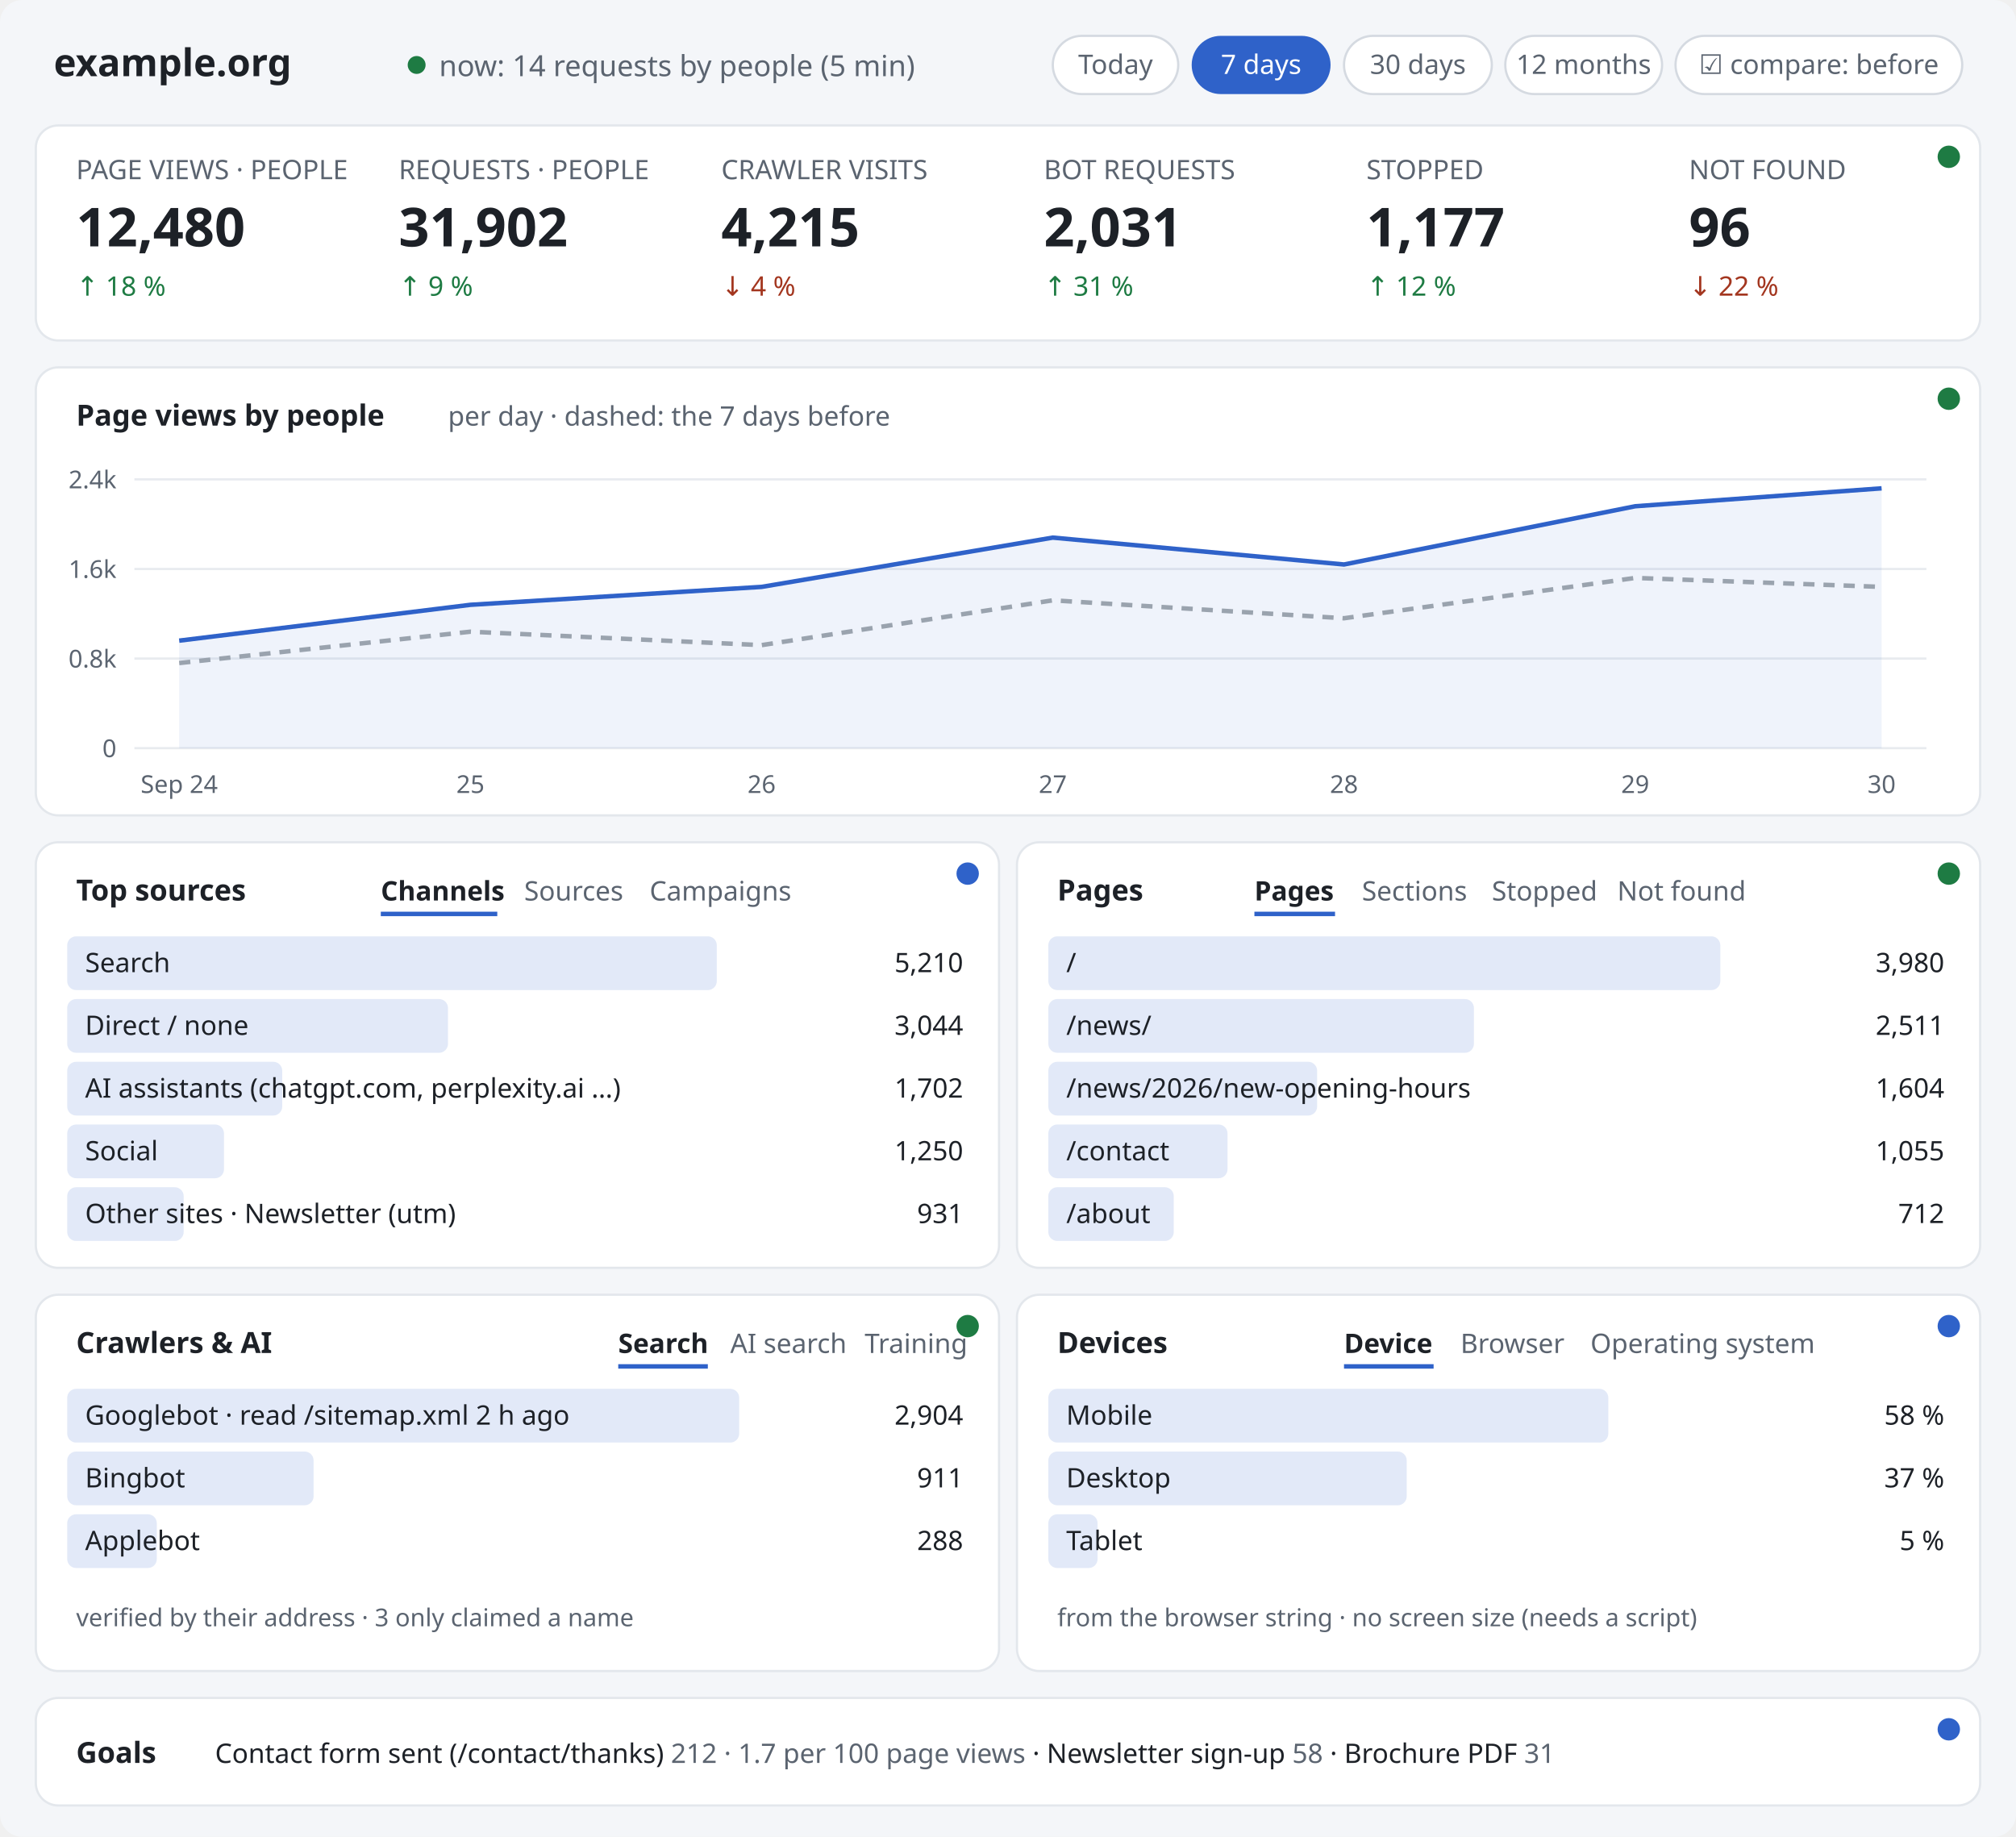
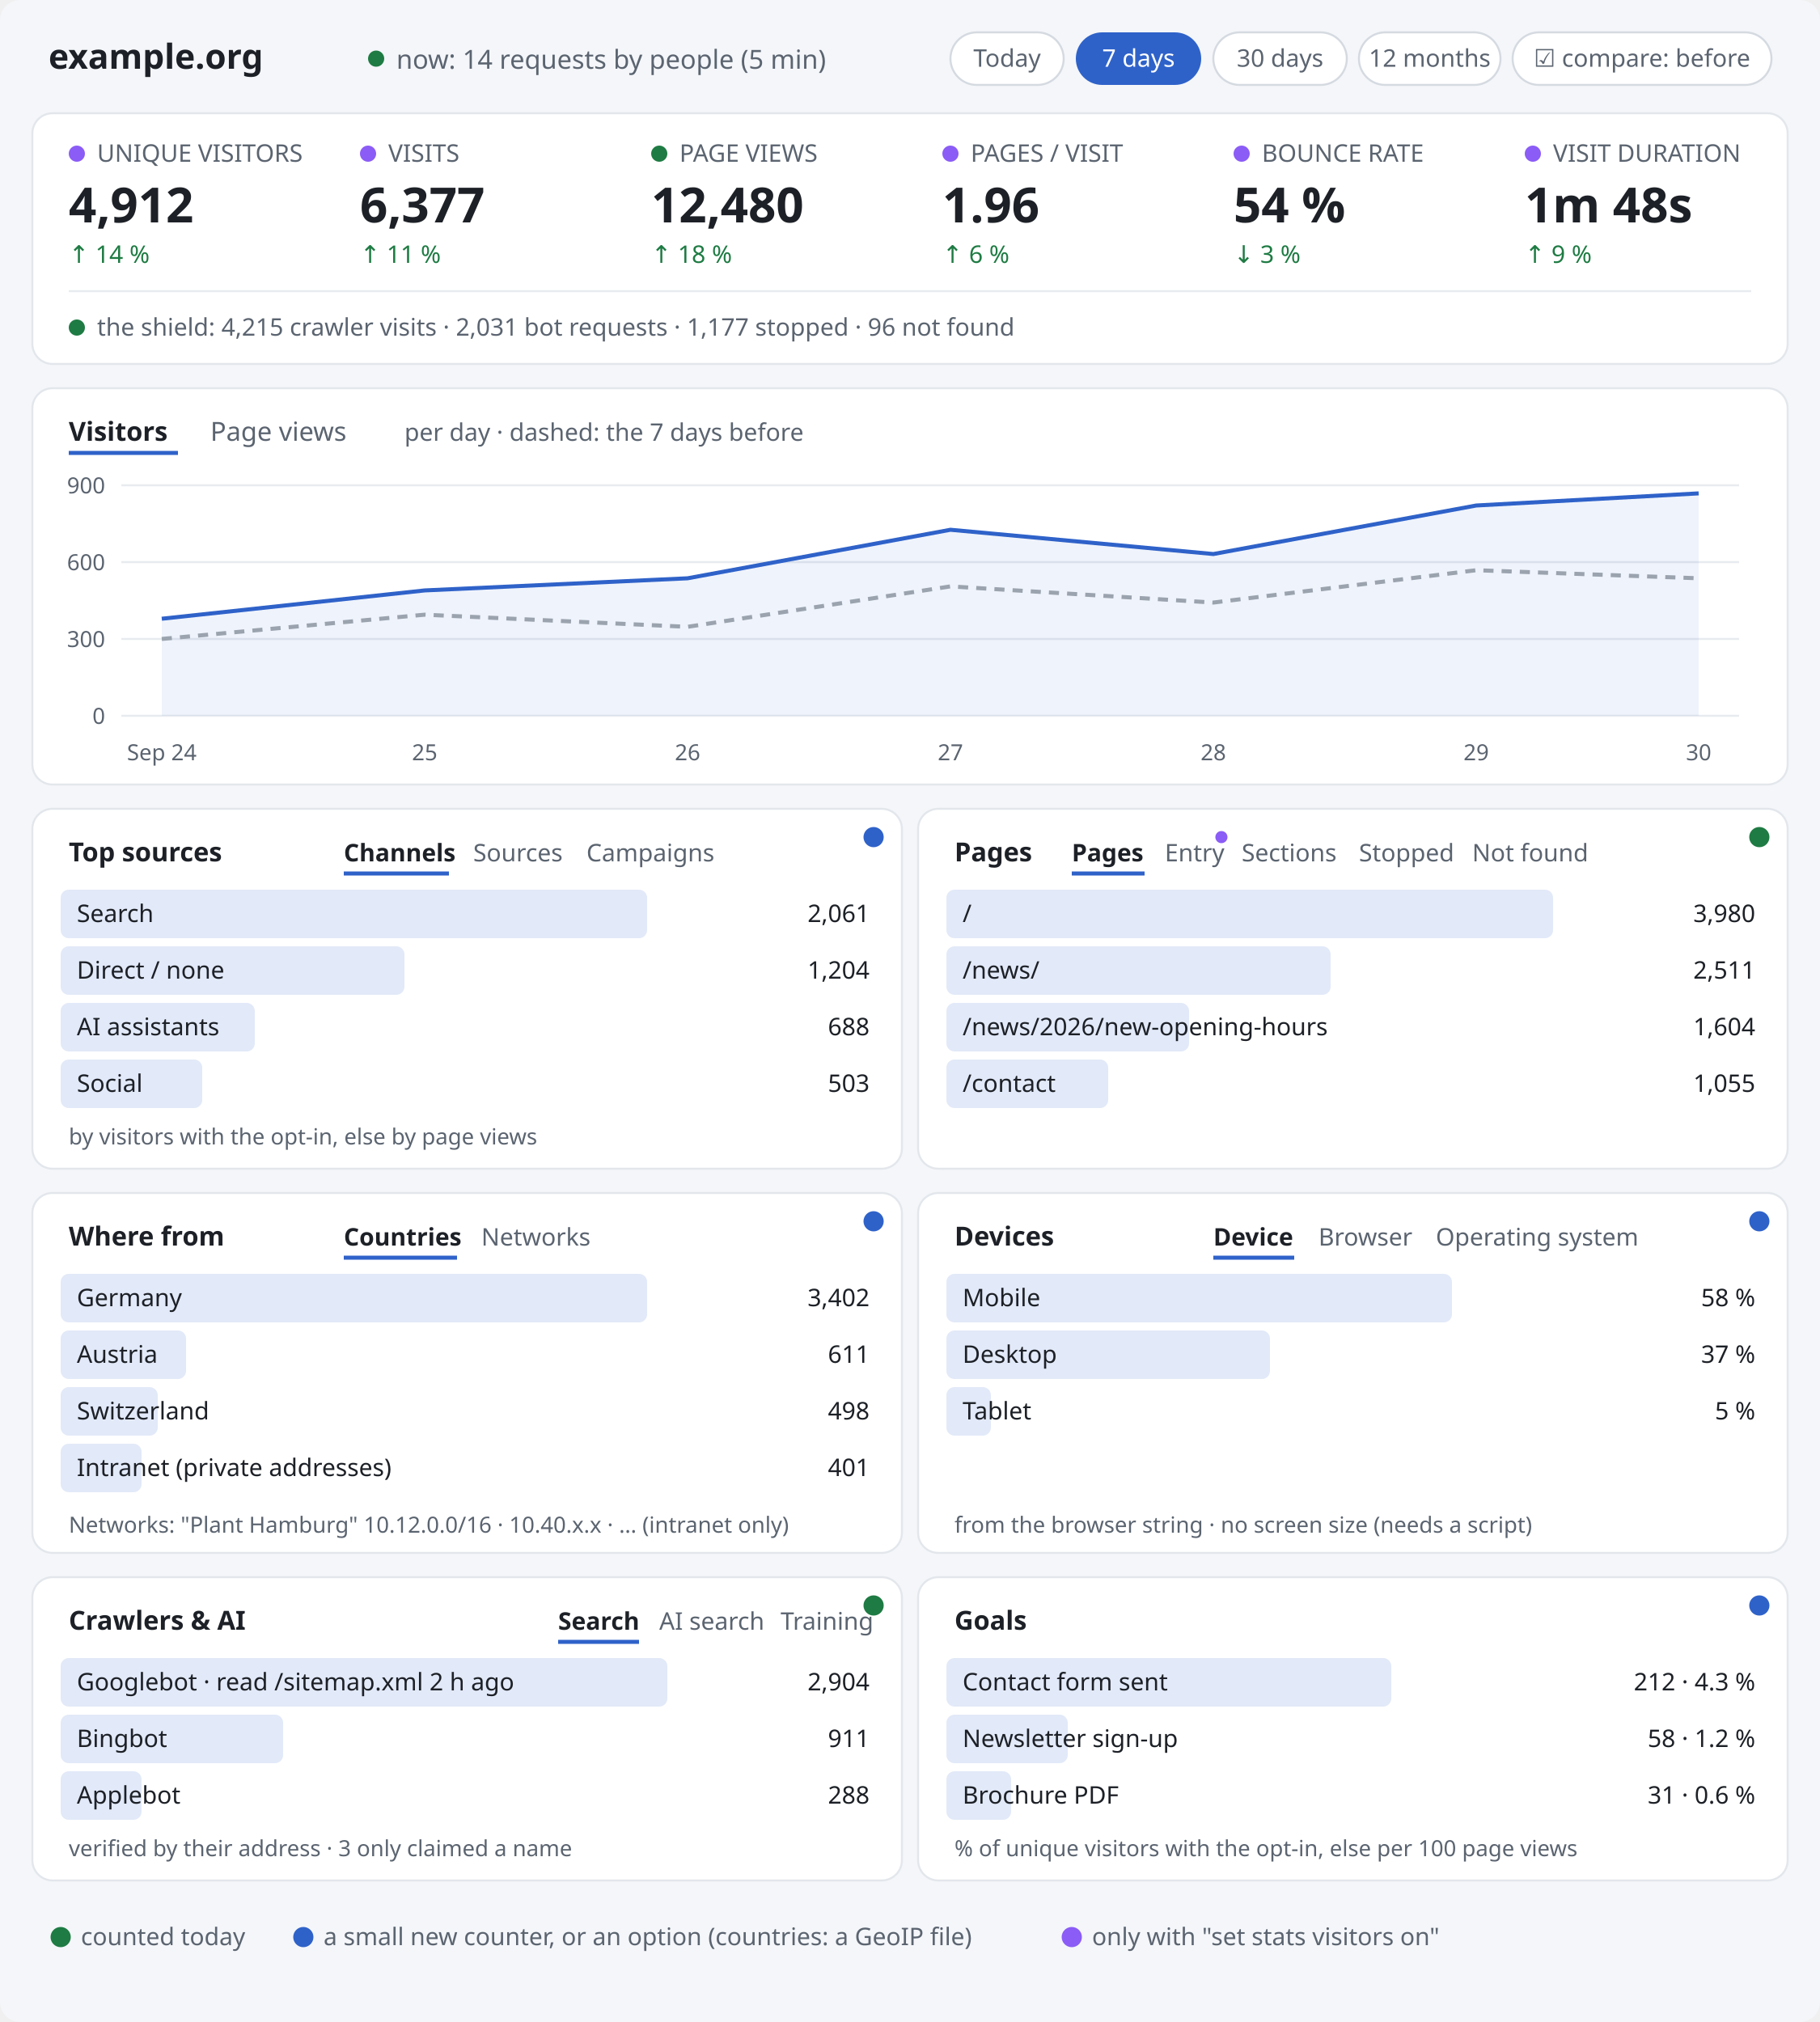
- <svg xmlns="http://www.w3.org/2000/svg" class="rsd" role="img" viewBox="0 0 900 820" width="100%">
-   <style>.rsd{font:13px/1.25 system-ui,sans-serif}.rsd .t{fill:#1d2127}.rsd .m{fill:#5b6470}.rsd .page{fill:#f4f6f9}.rsd .card{fill:#fff;stroke:#e3e7ec}.rsd .pill{fill:#fff;stroke:#d5dae1}.rsd .on{fill:#2f62c9}.rsd .onT{fill:#fff}.rsd .grid{stroke:#e8ebef}.rsd .line{stroke:#2f62c9;stroke-width:2;fill:none}.rsd .prev{stroke:#9aa3ae;stroke-width:2;stroke-dasharray:5 4;fill:none}.rsd .area{fill:#2f62c9;opacity:.08}.rsd .bar{fill:#2f62c9;opacity:.14}.rsd .have{fill:#1e7b43}.rsd .add{fill:#2f62c9}.rsd .no{fill:#8a929c}.rsd .up{fill:#1e7b43}.rsd .down{fill:#a3361f}.rsd .tab{fill:#1d2127;font-weight:600}.rsd .tabm{fill:#5b6470}.rsd .ul{stroke:#2f62c9;stroke-width:2}.rsd .dot{fill:#1e7b43}@media (prefers-color-scheme:dark){.rsd .t,.rsd .tab{fill:#e7e9ec}.rsd .m,.rsd .tabm{fill:#a0a8b3}.rsd .page{fill:#121519}.rsd .card{fill:#1b1f24;stroke:#2d333b}.rsd .pill{fill:#1b1f24;stroke:#3a414b}.rsd .grid{stroke:#2d333b}.rsd .line{stroke:#7aa2ff}.rsd .area,.rsd .bar,.rsd .on,.rsd .add{fill:#7aa2ff}.rsd .ul{stroke:#7aa2ff}.rsd .have,.rsd .up,.rsd .dot{fill:#4cc38a}.rsd .down{fill:#ff7a66}}</style>
-   <rect class="page" x="0" y="0" width="900" height="820" rx="10" />
+ <svg xmlns="http://www.w3.org/2000/svg" class="rsd" role="img" viewBox="0 0 900 1000" width="100%">
+   <style>.rsd{font:13px/1.25 system-ui,sans-serif}.rsd .t{fill:#1d2127}.rsd .m{fill:#5b6470}.rsd .page{fill:#f4f6f9}.rsd .card{fill:#fff;stroke:#e3e7ec}.rsd .pill{fill:#fff;stroke:#d5dae1}.rsd .on{fill:#2f62c9}.rsd .onT{fill:#fff}.rsd .grid{stroke:#e8ebef}.rsd .line{stroke:#2f62c9;stroke-width:2;fill:none}.rsd .prev{stroke:#9aa3ae;stroke-width:2;stroke-dasharray:5 4;fill:none}.rsd .area{fill:#2f62c9;opacity:.08}.rsd .bar{fill:#2f62c9;opacity:.14}.rsd .have{fill:#1e7b43}.rsd .add{fill:#2f62c9}.rsd .opt{fill:#8b5cf6}.rsd .up{fill:#1e7b43}.rsd .down{fill:#a3361f}.rsd .tab{fill:#1d2127;font-weight:600}.rsd .tabm{fill:#5b6470}.rsd .ul{stroke:#2f62c9;stroke-width:2}@media (prefers-color-scheme:dark){.rsd .t,.rsd .tab{fill:#e7e9ec}.rsd .m,.rsd .tabm{fill:#a0a8b3}.rsd .page{fill:#121519}.rsd .card{fill:#1b1f24;stroke:#2d333b}.rsd .pill{fill:#1b1f24;stroke:#3a414b}.rsd .grid{stroke:#2d333b}.rsd .line{stroke:#7aa2ff}.rsd .area,.rsd .bar,.rsd .on,.rsd .add{fill:#7aa2ff}.rsd .ul{stroke:#7aa2ff}.rsd .have,.rsd .up{fill:#4cc38a}.rsd .down{fill:#ff7a66}.rsd .opt{fill:#a78bfa}}</style>
+   <rect class="page" x="0" y="0" width="900" height="1000" rx="10" />
  <text class="t" x="24" y="34" font-size="17" font-weight="700">example.org</text>
-   <circle class="dot" cx="186" cy="29" r="4" />
+   <circle class="have" cx="186" cy="29" r="4" />
  <text class="m" x="196" y="34">now: 14 requests by people (5 min)</text>
  <rect class="pill" x="470" y="16" width="56" height="26" rx="13" />
  <text class="m" x="498" y="33" text-anchor="middle" font-size="12">Today</text>
  <rect class="on" x="532" y="16" width="62" height="26" rx="13" />
  <text class="onT" x="563" y="33" text-anchor="middle" font-size="12">7 days</text>
  <rect class="pill" x="600" y="16" width="66" height="26" rx="13" />
  <text class="m" x="633" y="33" text-anchor="middle" font-size="12">30 days</text>
  <rect class="pill" x="672" y="16" width="70" height="26" rx="13" />
  <text class="m" x="707" y="33" text-anchor="middle" font-size="12">12 months</text>
  <rect class="pill" x="748" y="16" width="128" height="26" rx="13" />
  <text class="m" x="812" y="33" text-anchor="middle" font-size="12">☑ compare: before</text>
-   <rect class="card" x="16" y="56" width="868" height="96" rx="10" />
-   <g font-size="12">
-     <text class="m" x="34" y="80">PAGE VIEWS · PEOPLE</text>
-     <text class="t" x="34" y="110" font-size="24" font-weight="700">12,480</text>
-     <text class="up" x="34" y="132">↑ 18 %</text>
-     <text class="m" x="178" y="80">REQUESTS · PEOPLE</text>
-     <text class="t" x="178" y="110" font-size="24" font-weight="700">31,902</text>
-     <text class="up" x="178" y="132">↑ 9 %</text>
-     <text class="m" x="322" y="80">CRAWLER VISITS</text>
-     <text class="t" x="322" y="110" font-size="24" font-weight="700">4,215</text>
-     <text class="down" x="322" y="132">↓ 4 %</text>
-     <text class="m" x="466" y="80">BOT REQUESTS</text>
-     <text class="t" x="466" y="110" font-size="24" font-weight="700">2,031</text>
-     <text class="up" x="466" y="132">↑ 31 %</text>
-     <text class="m" x="610" y="80">STOPPED</text>
-     <text class="t" x="610" y="110" font-size="24" font-weight="700">1,177</text>
-     <text class="up" x="610" y="132">↑ 12 %</text>
-     <text class="m" x="754" y="80">NOT FOUND</text>
-     <text class="t" x="754" y="110" font-size="24" font-weight="700">96</text>
-     <text class="down" x="754" y="132">↓ 22 %</text>
-   </g>
-   <circle class="have" cx="870" cy="70" r="5" />
-   <rect class="card" x="16" y="164" width="868" height="200" rx="10" />
-   <text class="t" x="34" y="190" font-weight="600">Page views by people</text>
-   <text class="m" x="200" y="190" font-size="12">per day · dashed: the 7 days before</text>
-   <circle class="have" cx="870" cy="178" r="5" />
+   <rect class="card" x="16" y="56" width="868" height="124" rx="10" />
+   <g font-size="12">
+     <circle class="opt" cx="38" cy="76" r="4" />
+     <text class="m" x="48" y="80">UNIQUE VISITORS</text>
+     <text class="t" x="34" y="110" font-size="24" font-weight="700">4,912</text>
+     <text class="up" x="34" y="130">↑ 14 %</text>
+     <circle class="opt" cx="182" cy="76" r="4" />
+     <text class="m" x="192" y="80">VISITS</text>
+     <text class="t" x="178" y="110" font-size="24" font-weight="700">6,377</text>
+     <text class="up" x="178" y="130">↑ 11 %</text>
+     <circle class="have" cx="326" cy="76" r="4" />
+     <text class="m" x="336" y="80">PAGE VIEWS</text>
+     <text class="t" x="322" y="110" font-size="24" font-weight="700">12,480</text>
+     <text class="up" x="322" y="130">↑ 18 %</text>
+     <circle class="opt" cx="470" cy="76" r="4" />
+     <text class="m" x="480" y="80">PAGES / VISIT</text>
+     <text class="t" x="466" y="110" font-size="24" font-weight="700">1.96</text>
+     <text class="up" x="466" y="130">↑ 6 %</text>
+     <circle class="opt" cx="614" cy="76" r="4" />
+     <text class="m" x="624" y="80">BOUNCE RATE</text>
+     <text class="t" x="610" y="110" font-size="24" font-weight="700">54 %</text>
+     <text class="up" x="610" y="130">↓ 3 %</text>
+     <circle class="opt" cx="758" cy="76" r="4" />
+     <text class="m" x="768" y="80">VISIT DURATION</text>
+     <text class="t" x="754" y="110" font-size="24" font-weight="700">1m 48s</text>
+     <text class="up" x="754" y="130">↑ 9 %</text>
+     <path class="grid" d="M34 144 H866" />
+     <circle class="have" cx="38" cy="162" r="4" />
+     <text class="m" x="48" y="166">the shield:  4,215 crawler visits  ·  2,031 bot requests  ·  1,177 stopped  ·  96 not found</text>
+   </g>
+   <rect class="card" x="16" y="192" width="868" height="196" rx="10" />
+   <text class="tab" x="34" y="218">Visitors</text>
+   <path class="ul" d="M34 224 H88" />
+   <text class="tabm" x="104" y="218">Page views</text>
+   <text class="m" x="200" y="218" font-size="12">per day · dashed: the 7 days before</text>
  <g class="grid">
-     <path d="M60 214 H860" />
-     <path d="M60 254 H860" />
-     <path d="M60 294 H860" />
-     <path d="M60 334 H860" />
+     <path d="M60 240 H860" />
+     <path d="M60 278 H860" />
+     <path d="M60 316 H860" />
+     <path d="M60 354 H860" />
  </g>
  <g class="m" font-size="11" text-anchor="end">
-     <text x="52" y="218">2.4k</text>
-     <text x="52" y="258">1.6k</text>
-     <text x="52" y="298">0.8k</text>
-     <text x="52" y="338">0</text>
-   </g>
-   <path class="area" d="M80 286 L210 270 L340 262 L470 240 L600 252 L730 226 L840 218 L840 334 L80 334 Z" />
-   <path class="prev" d="M80 296 L210 282 L340 288 L470 268 L600 276 L730 258 L840 262" />
-   <path class="line" d="M80 286 L210 270 L340 262 L470 240 L600 252 L730 226 L840 218" />
+     <text x="52" y="244">900</text>
+     <text x="52" y="282">600</text>
+     <text x="52" y="320">300</text>
+     <text x="52" y="358">0</text>
+   </g>
+   <path class="area" d="M80 306 L210 292 L340 286 L470 262 L600 274 L730 250 L840 244 L840 354 L80 354 Z" />
+   <path class="prev" d="M80 316 L210 304 L340 310 L470 290 L600 298 L730 282 L840 286" />
+   <path class="line" d="M80 306 L210 292 L340 286 L470 262 L600 274 L730 250 L840 244" />
  <g class="m" font-size="11" text-anchor="middle">
-     <text x="80" y="354">Sep 24</text>
-     <text x="210" y="354">25</text>
-     <text x="340" y="354">26</text>
-     <text x="470" y="354">27</text>
-     <text x="600" y="354">28</text>
-     <text x="730" y="354">29</text>
-     <text x="840" y="354">30</text>
-   </g>
-   <rect class="card" x="16" y="376" width="430" height="190" rx="10" />
-   <text class="t" x="34" y="402" font-weight="600">Top sources</text>
-   <circle class="add" cx="432" cy="390" r="5" />
-   <text class="tab" x="170" y="402" font-size="12">Channels</text>
-   <path class="ul" d="M170 408 H222" />
-   <text class="tabm" x="234" y="402" font-size="12">Sources</text>
-   <text class="tabm" x="290" y="402" font-size="12">Campaigns</text>
-   <g font-size="12">
-     <rect class="bar" x="30" y="418" width="290" height="24" rx="4" />
-     <text class="t" x="38" y="434">Search</text>
-     <text class="t" x="430" y="434" text-anchor="end">5,210</text>
-     <rect class="bar" x="30" y="446" width="170" height="24" rx="4" />
-     <text class="t" x="38" y="462">Direct / none</text>
-     <text class="t" x="430" y="462" text-anchor="end">3,044</text>
-     <rect class="bar" x="30" y="474" width="96" height="24" rx="4" />
-     <text class="t" x="38" y="490">AI assistants (chatgpt.com, perplexity.ai …)</text>
-     <text class="t" x="430" y="490" text-anchor="end">1,702</text>
-     <rect class="bar" x="30" y="502" width="70" height="24" rx="4" />
-     <text class="t" x="38" y="518">Social</text>
-     <text class="t" x="430" y="518" text-anchor="end">1,250</text>
-     <rect class="bar" x="30" y="530" width="52" height="24" rx="4" />
-     <text class="t" x="38" y="546">Other sites · Newsletter (utm)</text>
-     <text class="t" x="430" y="546" text-anchor="end">931</text>
-   </g>
-   <rect class="card" x="454" y="376" width="430" height="190" rx="10" />
-   <text class="t" x="472" y="402" font-weight="600">Pages</text>
-   <circle class="have" cx="870" cy="390" r="5" />
-   <text class="tab" x="560" y="402" font-size="12">Pages</text>
-   <path class="ul" d="M560 408 H596" />
-   <text class="tabm" x="608" y="402" font-size="12">Sections</text>
-   <text class="tabm" x="666" y="402" font-size="12">Stopped</text>
-   <text class="tabm" x="722" y="402" font-size="12">Not found</text>
-   <g font-size="12">
-     <rect class="bar" x="468" y="418" width="300" height="24" rx="4" />
-     <text class="t" x="476" y="434">/</text>
-     <text class="t" x="868" y="434" text-anchor="end">3,980</text>
-     <rect class="bar" x="468" y="446" width="190" height="24" rx="4" />
-     <text class="t" x="476" y="462">/news/</text>
-     <text class="t" x="868" y="462" text-anchor="end">2,511</text>
-     <rect class="bar" x="468" y="474" width="120" height="24" rx="4" />
-     <text class="t" x="476" y="490">/news/2026/new-opening-hours</text>
-     <text class="t" x="868" y="490" text-anchor="end">1,604</text>
-     <rect class="bar" x="468" y="502" width="80" height="24" rx="4" />
-     <text class="t" x="476" y="518">/contact</text>
-     <text class="t" x="868" y="518" text-anchor="end">1,055</text>
-     <rect class="bar" x="468" y="530" width="56" height="24" rx="4" />
-     <text class="t" x="476" y="546">/about</text>
-     <text class="t" x="868" y="546" text-anchor="end">712</text>
-   </g>
-   <rect class="card" x="16" y="578" width="430" height="168" rx="10" />
-   <text class="t" x="34" y="604" font-weight="600">Crawlers &amp; AI</text>
-   <circle class="have" cx="432" cy="592" r="5" />
-   <text class="tab" x="276" y="604" font-size="12">Search</text>
-   <path class="ul" d="M276 610 H316" />
-   <text class="tabm" x="326" y="604" font-size="12">AI search</text>
-   <text class="tabm" x="386" y="604" font-size="12">Training</text>
-   <g font-size="12">
-     <rect class="bar" x="30" y="620" width="300" height="24" rx="4" />
-     <text class="t" x="38" y="636">Googlebot · read /sitemap.xml 2 h ago</text>
-     <text class="t" x="430" y="636" text-anchor="end">2,904</text>
-     <rect class="bar" x="30" y="648" width="110" height="24" rx="4" />
-     <text class="t" x="38" y="664">Bingbot</text>
-     <text class="t" x="430" y="664" text-anchor="end">911</text>
-     <rect class="bar" x="30" y="676" width="40" height="24" rx="4" />
-     <text class="t" x="38" y="692">Applebot</text>
-     <text class="t" x="430" y="692" text-anchor="end">288</text>
-     <text class="m" x="34" y="726" font-size="11">verified by their address · 3 only claimed a name</text>
-   </g>
-   <rect class="card" x="454" y="578" width="430" height="168" rx="10" />
-   <text class="t" x="472" y="604" font-weight="600">Devices</text>
-   <circle class="add" cx="870" cy="592" r="5" />
-   <text class="tab" x="600" y="604" font-size="12">Device</text>
-   <path class="ul" d="M600 610 H640" />
-   <text class="tabm" x="652" y="604" font-size="12">Browser</text>
-   <text class="tabm" x="710" y="604" font-size="12">Operating system</text>
-   <g font-size="12">
-     <rect class="bar" x="468" y="620" width="250" height="24" rx="4" />
-     <text class="t" x="476" y="636">Mobile</text>
-     <text class="t" x="868" y="636" text-anchor="end">58 %</text>
-     <rect class="bar" x="468" y="648" width="160" height="24" rx="4" />
-     <text class="t" x="476" y="664">Desktop</text>
-     <text class="t" x="868" y="664" text-anchor="end">37 %</text>
-     <rect class="bar" x="468" y="676" width="22" height="24" rx="4" />
-     <text class="t" x="476" y="692">Tablet</text>
-     <text class="t" x="868" y="692" text-anchor="end">5 %</text>
-     <text class="m" x="472" y="726" font-size="11">from the browser string · no screen size (needs a script)</text>
-   </g>
-   <rect class="card" x="16" y="758" width="868" height="48" rx="10" />
-   <text class="t" x="34" y="787" font-weight="600">Goals</text>
-   <circle class="add" cx="870" cy="772" r="5" />
-   <text class="t" x="96" y="787" font-size="12">Contact form sent (/contact/thanks) <tspan class="m">212 · 1.7 per 100 page views</tspan>   ·   Newsletter sign-up <tspan class="m">58</tspan>   ·   Brochure PDF <tspan class="m">31</tspan>
-   </text>
+     <text x="80" y="376">Sep 24</text>
+     <text x="210" y="376">25</text>
+     <text x="340" y="376">26</text>
+     <text x="470" y="376">27</text>
+     <text x="600" y="376">28</text>
+     <text x="730" y="376">29</text>
+     <text x="840" y="376">30</text>
+   </g>
+   <rect class="card" x="16" y="400" width="430" height="178" rx="10" />
+   <text class="t" x="34" y="426" font-weight="600">Top sources</text>
+   <circle class="add" cx="432" cy="414" r="5" />
+   <text class="tab" x="170" y="426" font-size="12">Channels</text>
+   <path class="ul" d="M170 432 H222" />
+   <text class="tabm" x="234" y="426" font-size="12">Sources</text>
+   <text class="tabm" x="290" y="426" font-size="12">Campaigns</text>
+   <g font-size="12">
+     <rect class="bar" x="30" y="440" width="290" height="24" rx="4" />
+     <text class="t" x="38" y="456">Search</text>
+     <text class="t" x="430" y="456" text-anchor="end">2,061</text>
+     <rect class="bar" x="30" y="468" width="170" height="24" rx="4" />
+     <text class="t" x="38" y="484">Direct / none</text>
+     <text class="t" x="430" y="484" text-anchor="end">1,204</text>
+     <rect class="bar" x="30" y="496" width="96" height="24" rx="4" />
+     <text class="t" x="38" y="512">AI assistants</text>
+     <text class="t" x="430" y="512" text-anchor="end">688</text>
+     <rect class="bar" x="30" y="524" width="70" height="24" rx="4" />
+     <text class="t" x="38" y="540">Social</text>
+     <text class="t" x="430" y="540" text-anchor="end">503</text>
+     <text class="m" x="34" y="566" font-size="11">by visitors with the opt-in, else by page views</text>
+   </g>
+   <rect class="card" x="454" y="400" width="430" height="178" rx="10" />
+   <text class="t" x="472" y="426" font-weight="600">Pages</text>
+   <circle class="have" cx="870" cy="414" r="5" />
+   <text class="tab" x="530" y="426" font-size="12">Pages</text>
+   <path class="ul" d="M530 432 H566" />
+   <text class="tabm" x="576" y="426" font-size="12">Entry</text>
+   <text class="tabm" x="614" y="426" font-size="12">Sections</text>
+   <text class="tabm" x="672" y="426" font-size="12">Stopped</text>
+   <text class="tabm" x="728" y="426" font-size="12">Not found</text>
+   <circle class="opt" cx="604" cy="414" r="3" />
+   <g font-size="12">
+     <rect class="bar" x="468" y="440" width="300" height="24" rx="4" />
+     <text class="t" x="476" y="456">/</text>
+     <text class="t" x="868" y="456" text-anchor="end">3,980</text>
+     <rect class="bar" x="468" y="468" width="190" height="24" rx="4" />
+     <text class="t" x="476" y="484">/news/</text>
+     <text class="t" x="868" y="484" text-anchor="end">2,511</text>
+     <rect class="bar" x="468" y="496" width="120" height="24" rx="4" />
+     <text class="t" x="476" y="512">/news/2026/new-opening-hours</text>
+     <text class="t" x="868" y="512" text-anchor="end">1,604</text>
+     <rect class="bar" x="468" y="524" width="80" height="24" rx="4" />
+     <text class="t" x="476" y="540">/contact</text>
+     <text class="t" x="868" y="540" text-anchor="end">1,055</text>
+   </g>
+   <rect class="card" x="16" y="590" width="430" height="178" rx="10" />
+   <text class="t" x="34" y="616" font-weight="600">Where from</text>
+   <circle class="add" cx="432" cy="604" r="5" />
+   <text class="tab" x="170" y="616" font-size="12">Countries</text>
+   <path class="ul" d="M170 622 H226" />
+   <text class="tabm" x="238" y="616" font-size="12">Networks</text>
+   <g font-size="12">
+     <rect class="bar" x="30" y="630" width="290" height="24" rx="4" />
+     <text class="t" x="38" y="646">Germany</text>
+     <text class="t" x="430" y="646" text-anchor="end">3,402</text>
+     <rect class="bar" x="30" y="658" width="62" height="24" rx="4" />
+     <text class="t" x="38" y="674">Austria</text>
+     <text class="t" x="430" y="674" text-anchor="end">611</text>
+     <rect class="bar" x="30" y="686" width="48" height="24" rx="4" />
+     <text class="t" x="38" y="702">Switzerland</text>
+     <text class="t" x="430" y="702" text-anchor="end">498</text>
+     <rect class="bar" x="30" y="714" width="40" height="24" rx="4" />
+     <text class="t" x="38" y="730">Intranet (private addresses)</text>
+     <text class="t" x="430" y="730" text-anchor="end">401</text>
+     <text class="m" x="34" y="758" font-size="11">Networks: "Plant Hamburg" 10.12.0.0/16 · 10.40.x.x · … (intranet only)</text>
+   </g>
+   <rect class="card" x="454" y="590" width="430" height="178" rx="10" />
+   <text class="t" x="472" y="616" font-weight="600">Devices</text>
+   <circle class="add" cx="870" cy="604" r="5" />
+   <text class="tab" x="600" y="616" font-size="12">Device</text>
+   <path class="ul" d="M600 622 H640" />
+   <text class="tabm" x="652" y="616" font-size="12">Browser</text>
+   <text class="tabm" x="710" y="616" font-size="12">Operating system</text>
+   <g font-size="12">
+     <rect class="bar" x="468" y="630" width="250" height="24" rx="4" />
+     <text class="t" x="476" y="646">Mobile</text>
+     <text class="t" x="868" y="646" text-anchor="end">58 %</text>
+     <rect class="bar" x="468" y="658" width="160" height="24" rx="4" />
+     <text class="t" x="476" y="674">Desktop</text>
+     <text class="t" x="868" y="674" text-anchor="end">37 %</text>
+     <rect class="bar" x="468" y="686" width="22" height="24" rx="4" />
+     <text class="t" x="476" y="702">Tablet</text>
+     <text class="t" x="868" y="702" text-anchor="end">5 %</text>
+     <text class="m" x="472" y="758" font-size="11">from the browser string · no screen size (needs a script)</text>
+   </g>
+   <rect class="card" x="16" y="780" width="430" height="150" rx="10" />
+   <text class="t" x="34" y="806" font-weight="600">Crawlers &amp; AI</text>
+   <circle class="have" cx="432" cy="794" r="5" />
+   <text class="tab" x="276" y="806" font-size="12">Search</text>
+   <path class="ul" d="M276 812 H316" />
+   <text class="tabm" x="326" y="806" font-size="12">AI search</text>
+   <text class="tabm" x="386" y="806" font-size="12">Training</text>
+   <g font-size="12">
+     <rect class="bar" x="30" y="820" width="300" height="24" rx="4" />
+     <text class="t" x="38" y="836">Googlebot · read /sitemap.xml 2 h ago</text>
+     <text class="t" x="430" y="836" text-anchor="end">2,904</text>
+     <rect class="bar" x="30" y="848" width="110" height="24" rx="4" />
+     <text class="t" x="38" y="864">Bingbot</text>
+     <text class="t" x="430" y="864" text-anchor="end">911</text>
+     <rect class="bar" x="30" y="876" width="40" height="24" rx="4" />
+     <text class="t" x="38" y="892">Applebot</text>
+     <text class="t" x="430" y="892" text-anchor="end">288</text>
+     <text class="m" x="34" y="918" font-size="11">verified by their address · 3 only claimed a name</text>
+   </g>
+   <rect class="card" x="454" y="780" width="430" height="150" rx="10" />
+   <text class="t" x="472" y="806" font-weight="600">Goals</text>
+   <circle class="add" cx="870" cy="794" r="5" />
+   <g font-size="12">
+     <rect class="bar" x="468" y="820" width="220" height="24" rx="4" />
+     <text class="t" x="476" y="836">Contact form sent</text>
+     <text class="t" x="868" y="836" text-anchor="end">212 · 4.3 %</text>
+     <rect class="bar" x="468" y="848" width="60" height="24" rx="4" />
+     <text class="t" x="476" y="864">Newsletter sign-up</text>
+     <text class="t" x="868" y="864" text-anchor="end">58 · 1.2 %</text>
+     <rect class="bar" x="468" y="876" width="32" height="24" rx="4" />
+     <text class="t" x="476" y="892">Brochure PDF</text>
+     <text class="t" x="868" y="892" text-anchor="end">31 · 0.6 %</text>
+     <text class="m" x="472" y="918" font-size="11">% of unique visitors with the opt-in, else per 100 page views</text>
+   </g>
+   <g font-size="12">
+     <circle class="have" cx="30" cy="958" r="5" />
+     <text class="m" x="40" y="962">counted today</text>
+     <circle class="add" cx="150" cy="958" r="5" />
+     <text class="m" x="160" y="962">a small new counter, or an option (countries: a GeoIP file)</text>
+     <circle class="opt" cx="530" cy="958" r="5" />
+     <text class="m" x="540" y="962">only with "set stats visitors on"</text>
+   </g>
</svg>
